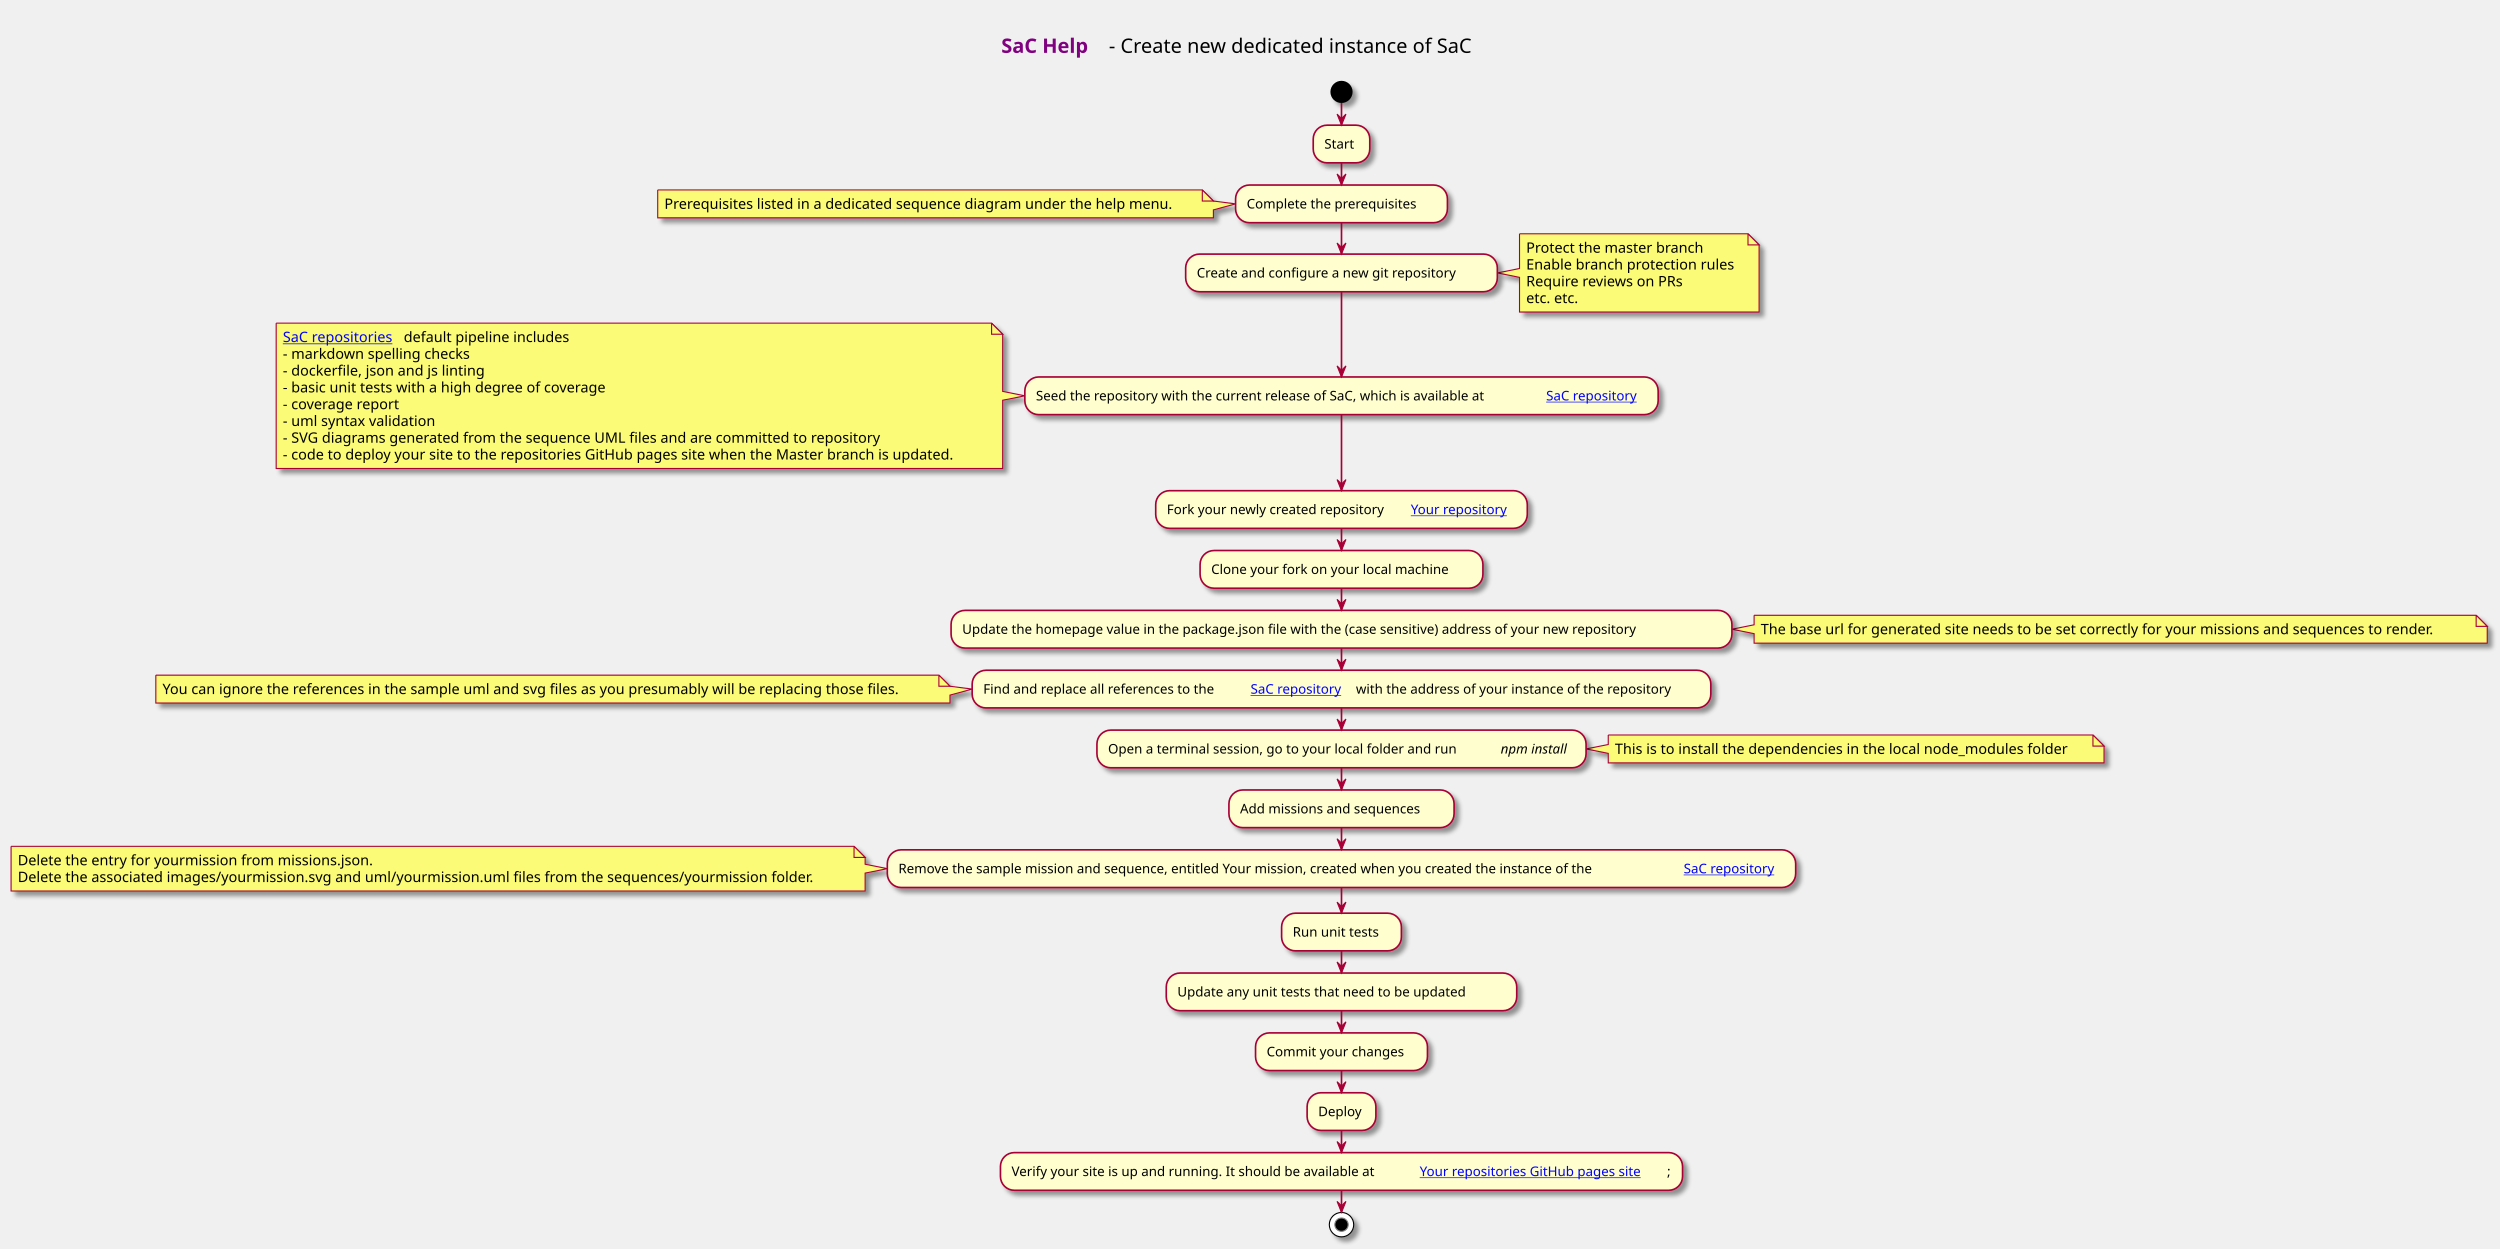
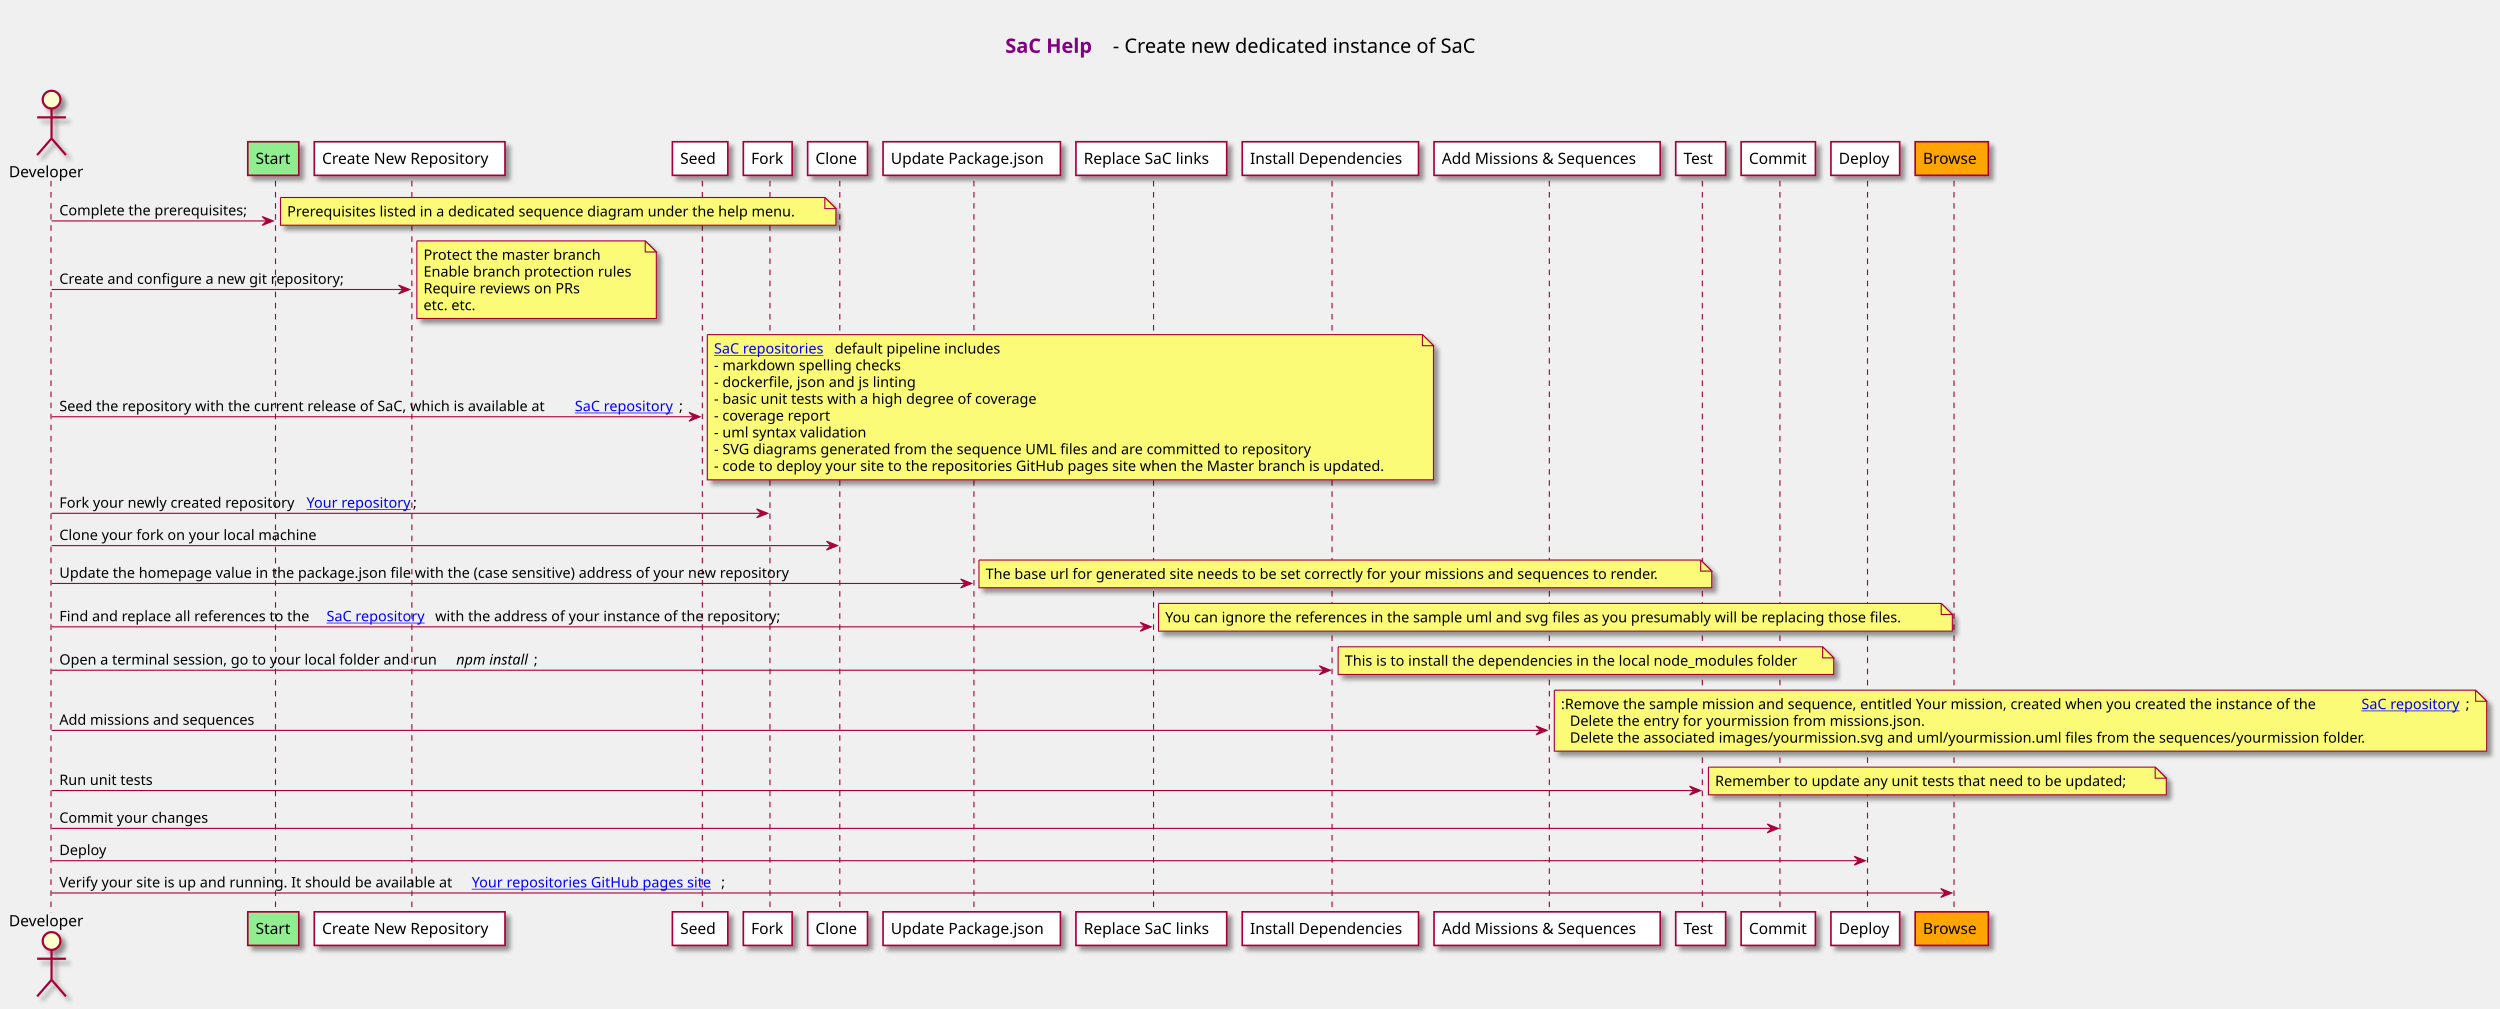
- <svg xmlns="http://www.w3.org/2000/svg" xmlns:xlink="http://www.w3.org/1999/xlink" contentScriptType="application/ecmascript" contentStyleType="text/css" height="1126px" preserveAspectRatio="none" style="width:2254px;height:1126px;" version="1.1" viewBox="0 0 2254 1126" width="2254px" zoomAndPan="magnify">
+ <svg xmlns="http://www.w3.org/2000/svg" xmlns:xlink="http://www.w3.org/1999/xlink" contentScriptType="application/ecmascript" contentStyleType="text/css" height="910px" preserveAspectRatio="none" style="width:2255px;height:910px;" version="1.1" viewBox="0 0 2255 910" width="2255px" zoomAndPan="magnify">
  <defs>
-     <filter height="300%" id="fc8m1gkw5t7xw" width="300%" x="-1" y="-1">
+     <filter height="300%" id="fkrzhipe8y2yn" width="300%" x="-1" y="-1">
      <feGaussianBlur result="blurOut" stdDeviation="2.0" />
      <feColorMatrix in="blurOut" result="blurOut2" type="matrix" values="0 0 0 0 0 0 0 0 0 0 0 0 0 0 0 0 0 0 .4 0" />
      <feOffset dx="4.0" dy="4.0" in="blurOut2" result="blurOut3" />
      <feBlend in="SourceGraphic" in2="blurOut3" mode="normal" />
    </filter>
  </defs>
  <g>
-     <text fill="#000000" font-family="sans-serif" font-size="18" lengthAdjust="spacingAndGlyphs" textLength="0" x="1129.25" y="26.708" />
-     <text fill="#800080" font-family="sans-serif" font-size="18" font-weight="bold" lengthAdjust="spacingAndGlyphs" textLength="91" x="902.75" y="47.661">SaC Help</text>
-     <text fill="#000000" font-family="sans-serif" font-size="18" lengthAdjust="spacingAndGlyphs" textLength="350" x="999.75" y="47.661">- Create new dedicated instance of SaC</text>
-     <text fill="#000000" font-family="sans-serif" font-size="18" lengthAdjust="spacingAndGlyphs" textLength="0" x="1129.25" y="68.614" />
-     <ellipse cx="1209.5" cy="82.859" fill="#000000" filter="url(#fc8m1gkw5t7xw)" rx="10" ry="10" style="stroke: none; stroke-width: 1.0;" />
-     <rect fill="#FEFECE" filter="url(#fc8m1gkw5t7xw)" height="33.969" rx="12.5" ry="12.5" style="stroke: #A80036; stroke-width: 1.5;" width="51" x="1184" y="112.859" />
-     <text fill="#000000" font-family="sans-serif" font-size="12" lengthAdjust="spacingAndGlyphs" textLength="31" x="1194" y="133.998">Start</text>
-     <path d="M593,171.246 L593,196.379 A0,0 0 0 0 593,196.379 L1094,196.379 A0,0 0 0 0 1094,196.379 L1094,189.246 L1114,183.812 L1094,181.246 L1094,181.246 L1084,171.246 L593,171.246 A0,0 0 0 0 593,171.246 " fill="#FBFB77" filter="url(#fc8m1gkw5t7xw)" style="stroke: #A80036; stroke-width: 1.0;" />
-     <path d="M1084,171.246 L1084,181.246 L1094,181.246 L1084,171.246 " fill="#FBFB77" style="stroke: #A80036; stroke-width: 1.0;" />
-     <text fill="#000000" font-family="sans-serif" font-size="13" lengthAdjust="spacingAndGlyphs" textLength="480" x="599" y="188.313">Prerequisites listed in a dedicated sequence diagram under the help menu.</text>
-     <rect fill="#FEFECE" filter="url(#fc8m1gkw5t7xw)" height="33.969" rx="12.5" ry="12.5" style="stroke: #A80036; stroke-width: 1.5;" width="191" x="1114" y="166.828" />
-     <text fill="#000000" font-family="sans-serif" font-size="12" lengthAdjust="spacingAndGlyphs" textLength="171" x="1124" y="187.967">Complete the prerequisites</text>
-     <path d="M1370,210.797 L1370,242.062 L1350,246.062 L1370,250.062 L1370,281.328 A0,0 0 0 0 1370,281.328 L1586,281.328 A0,0 0 0 0 1586,281.328 L1586,220.797 L1576,210.797 L1370,210.797 A0,0 0 0 0 1370,210.797 " fill="#FBFB77" filter="url(#fc8m1gkw5t7xw)" style="stroke: #A80036; stroke-width: 1.0;" />
-     <path d="M1576,210.797 L1576,220.797 L1586,220.797 L1576,210.797 " fill="#FBFB77" style="stroke: #A80036; stroke-width: 1.0;" />
-     <text fill="#000000" font-family="sans-serif" font-size="13" lengthAdjust="spacingAndGlyphs" textLength="169" x="1376" y="227.864">Protect the master branch</text>
-     <text fill="#000000" font-family="sans-serif" font-size="13" lengthAdjust="spacingAndGlyphs" textLength="195" x="1376" y="242.997">Enable branch protection rules</text>
-     <text fill="#000000" font-family="sans-serif" font-size="13" lengthAdjust="spacingAndGlyphs" textLength="146" x="1376" y="258.129">Require reviews on PRs</text>
-     <text fill="#000000" font-family="sans-serif" font-size="13" lengthAdjust="spacingAndGlyphs" textLength="52" x="1376" y="273.262">etc. etc.</text>
-     <rect fill="#FEFECE" filter="url(#fc8m1gkw5t7xw)" height="33.969" rx="12.5" ry="12.5" style="stroke: #A80036; stroke-width: 1.5;" width="281" x="1069" y="229.078" />
-     <text fill="#000000" font-family="sans-serif" font-size="12" lengthAdjust="spacingAndGlyphs" textLength="261" x="1079" y="250.217">Create and configure a new git repository</text>
-     <path d="M249,291.328 L249,422.391 A0,0 0 0 0 249,422.391 L904,422.391 A0,0 0 0 0 904,422.391 L904,360.859 L924,356.859 L904,352.859 L904,301.328 L894,291.328 L249,291.328 A0,0 0 0 0 249,291.328 " fill="#FBFB77" filter="url(#fc8m1gkw5t7xw)" style="stroke: #A80036; stroke-width: 1.0;" />
-     <path d="M894,291.328 L894,301.328 L904,301.328 L894,291.328 " fill="#FBFB77" style="stroke: #A80036; stroke-width: 1.0;" />
+     <text fill="#000000" font-family="sans-serif" font-size="18" lengthAdjust="spacingAndGlyphs" textLength="0" x="1133.25" y="26.708" />
+     <text fill="#800080" font-family="sans-serif" font-size="18" font-weight="bold" lengthAdjust="spacingAndGlyphs" textLength="91" x="906.75" y="47.661">SaC Help</text>
+     <text fill="#000000" font-family="sans-serif" font-size="18" lengthAdjust="spacingAndGlyphs" textLength="350" x="1003.75" y="47.661">- Create new dedicated instance of SaC</text>
+     <text fill="#000000" font-family="sans-serif" font-size="18" lengthAdjust="spacingAndGlyphs" textLength="0" x="1133.25" y="68.614" />
+     <line style="stroke: #A80036; stroke-width: 1.0; stroke-dasharray: 5.0,5.0;" x1="46" x2="46" y1="163.156" y2="823.477" />
+     <line style="stroke: #A80036; stroke-width: 1.0; stroke-dasharray: 5.0,5.0;" x1="248.5" x2="248.5" y1="163.156" y2="823.477" />
+     <line style="stroke: #A80036; stroke-width: 1.0; stroke-dasharray: 5.0,5.0;" x1="371.5" x2="371.5" y1="163.156" y2="823.477" />
+     <line style="stroke: #A80036; stroke-width: 1.0; stroke-dasharray: 5.0,5.0;" x1="633.5" x2="633.5" y1="163.156" y2="823.477" />
+     <line style="stroke: #A80036; stroke-width: 1.0; stroke-dasharray: 5.0,5.0;" x1="694.5" x2="694.5" y1="163.156" y2="823.477" />
+     <line style="stroke: #A80036; stroke-width: 1.0; stroke-dasharray: 5.0,5.0;" x1="757.5" x2="757.5" y1="163.156" y2="823.477" />
+     <line style="stroke: #A80036; stroke-width: 1.0; stroke-dasharray: 5.0,5.0;" x1="878.5" x2="878.5" y1="163.156" y2="823.477" />
+     <line style="stroke: #A80036; stroke-width: 1.0; stroke-dasharray: 5.0,5.0;" x1="1040.5" x2="1040.5" y1="163.156" y2="823.477" />
+     <line style="stroke: #A80036; stroke-width: 1.0; stroke-dasharray: 5.0,5.0;" x1="1201.5" x2="1201.5" y1="163.156" y2="823.477" />
+     <line style="stroke: #A80036; stroke-width: 1.0; stroke-dasharray: 5.0,5.0;" x1="1397.5" x2="1397.5" y1="163.156" y2="823.477" />
+     <line style="stroke: #A80036; stroke-width: 1.0; stroke-dasharray: 5.0,5.0;" x1="1535.5" x2="1535.5" y1="163.156" y2="823.477" />
+     <line style="stroke: #A80036; stroke-width: 1.0; stroke-dasharray: 5.0,5.0;" x1="1605.5" x2="1605.5" y1="163.156" y2="823.477" />
+     <line style="stroke: #A80036; stroke-width: 1.0; stroke-dasharray: 5.0,5.0;" x1="1684.5" x2="1684.5" y1="163.156" y2="823.477" />
+     <line style="stroke: #A80036; stroke-width: 1.0; stroke-dasharray: 5.0,5.0;" x1="1762.5" x2="1762.5" y1="163.156" y2="823.477" />
+     <text fill="#000000" font-family="sans-serif" font-size="14" lengthAdjust="spacingAndGlyphs" textLength="71" x="8" y="159.855">Developer</text>
+     <ellipse cx="46.5" cy="89.859" fill="#FEFECE" filter="url(#fkrzhipe8y2yn)" rx="8" ry="8" style="stroke: #A80036; stroke-width: 2.0;" />
+     <path d="M46.5,97.859 L46.5,124.859 M33.5,105.859 L59.5,105.859 M46.5,124.859 L33.5,139.859 M46.5,124.859 L59.5,139.859 " fill="none" filter="url(#fkrzhipe8y2yn)" style="stroke: #A80036; stroke-width: 2.0;" />
+     <text fill="#000000" font-family="sans-serif" font-size="14" lengthAdjust="spacingAndGlyphs" textLength="71" x="8" y="835.472">Developer</text>
+     <ellipse cx="46.5" cy="848.773" fill="#FEFECE" filter="url(#fkrzhipe8y2yn)" rx="8" ry="8" style="stroke: #A80036; stroke-width: 2.0;" />
+     <path d="M46.5,856.773 L46.5,883.773 M33.5,864.773 L59.5,864.773 M46.5,883.773 L33.5,898.773 M46.5,883.773 L59.5,898.773 " fill="none" filter="url(#fkrzhipe8y2yn)" style="stroke: #A80036; stroke-width: 2.0;" />
+     <rect fill="#90EE90" filter="url(#fkrzhipe8y2yn)" height="30.297" style="stroke: #A80036; stroke-width: 1.5;" width="46" x="223.5" y="127.859" />
+     <text fill="#000000" font-family="sans-serif" font-size="14" lengthAdjust="spacingAndGlyphs" textLength="32" x="230.5" y="147.855">Start</text>
+     <rect fill="#90EE90" filter="url(#fkrzhipe8y2yn)" height="30.297" style="stroke: #A80036; stroke-width: 1.5;" width="46" x="223.5" y="822.477" />
+     <text fill="#000000" font-family="sans-serif" font-size="14" lengthAdjust="spacingAndGlyphs" textLength="32" x="230.5" y="842.472">Start</text>
+     <rect fill="#FFFFFF" filter="url(#fkrzhipe8y2yn)" height="30.297" style="stroke: #A80036; stroke-width: 1.5;" width="172" x="283.5" y="127.859" />
+     <text fill="#000000" font-family="sans-serif" font-size="14" lengthAdjust="spacingAndGlyphs" textLength="158" x="290.5" y="147.855">Create New Repository</text>
+     <rect fill="#FFFFFF" filter="url(#fkrzhipe8y2yn)" height="30.297" style="stroke: #A80036; stroke-width: 1.5;" width="172" x="283.5" y="822.477" />
+     <text fill="#000000" font-family="sans-serif" font-size="14" lengthAdjust="spacingAndGlyphs" textLength="158" x="290.5" y="842.472">Create New Repository</text>
+     <rect fill="#FFFFFF" filter="url(#fkrzhipe8y2yn)" height="30.297" style="stroke: #A80036; stroke-width: 1.5;" width="50" x="606.5" y="127.859" />
+     <text fill="#000000" font-family="sans-serif" font-size="14" lengthAdjust="spacingAndGlyphs" textLength="36" x="613.5" y="147.855">Seed</text>
+     <rect fill="#FFFFFF" filter="url(#fkrzhipe8y2yn)" height="30.297" style="stroke: #A80036; stroke-width: 1.5;" width="50" x="606.5" y="822.477" />
+     <text fill="#000000" font-family="sans-serif" font-size="14" lengthAdjust="spacingAndGlyphs" textLength="36" x="613.5" y="842.472">Seed</text>
+     <rect fill="#FFFFFF" filter="url(#fkrzhipe8y2yn)" height="30.297" style="stroke: #A80036; stroke-width: 1.5;" width="44" x="670.5" y="127.859" />
+     <text fill="#000000" font-family="sans-serif" font-size="14" lengthAdjust="spacingAndGlyphs" textLength="30" x="677.5" y="147.855">Fork</text>
+     <rect fill="#FFFFFF" filter="url(#fkrzhipe8y2yn)" height="30.297" style="stroke: #A80036; stroke-width: 1.5;" width="44" x="670.5" y="822.477" />
+     <text fill="#000000" font-family="sans-serif" font-size="14" lengthAdjust="spacingAndGlyphs" textLength="30" x="677.5" y="842.472">Fork</text>
+     <rect fill="#FFFFFF" filter="url(#fkrzhipe8y2yn)" height="30.297" style="stroke: #A80036; stroke-width: 1.5;" width="54" x="728.5" y="127.859" />
+     <text fill="#000000" font-family="sans-serif" font-size="14" lengthAdjust="spacingAndGlyphs" textLength="40" x="735.5" y="147.855">Clone</text>
+     <rect fill="#FFFFFF" filter="url(#fkrzhipe8y2yn)" height="30.297" style="stroke: #A80036; stroke-width: 1.5;" width="54" x="728.5" y="822.477" />
+     <text fill="#000000" font-family="sans-serif" font-size="14" lengthAdjust="spacingAndGlyphs" textLength="40" x="735.5" y="842.472">Clone</text>
+     <rect fill="#FFFFFF" filter="url(#fkrzhipe8y2yn)" height="30.297" style="stroke: #A80036; stroke-width: 1.5;" width="160" x="796.5" y="127.859" />
+     <text fill="#000000" font-family="sans-serif" font-size="14" lengthAdjust="spacingAndGlyphs" textLength="146" x="803.5" y="147.855">Update Package.json</text>
+     <rect fill="#FFFFFF" filter="url(#fkrzhipe8y2yn)" height="30.297" style="stroke: #A80036; stroke-width: 1.5;" width="160" x="796.5" y="822.477" />
+     <text fill="#000000" font-family="sans-serif" font-size="14" lengthAdjust="spacingAndGlyphs" textLength="146" x="803.5" y="842.472">Update Package.json</text>
+     <rect fill="#FFFFFF" filter="url(#fkrzhipe8y2yn)" height="30.297" style="stroke: #A80036; stroke-width: 1.5;" width="136" x="970.5" y="127.859" />
+     <text fill="#000000" font-family="sans-serif" font-size="14" lengthAdjust="spacingAndGlyphs" textLength="122" x="977.5" y="147.855">Replace SaC links</text>
+     <rect fill="#FFFFFF" filter="url(#fkrzhipe8y2yn)" height="30.297" style="stroke: #A80036; stroke-width: 1.5;" width="136" x="970.5" y="822.477" />
+     <text fill="#000000" font-family="sans-serif" font-size="14" lengthAdjust="spacingAndGlyphs" textLength="122" x="977.5" y="842.472">Replace SaC links</text>
+     <rect fill="#FFFFFF" filter="url(#fkrzhipe8y2yn)" height="30.297" style="stroke: #A80036; stroke-width: 1.5;" width="159" x="1120.5" y="127.859" />
+     <text fill="#000000" font-family="sans-serif" font-size="14" lengthAdjust="spacingAndGlyphs" textLength="145" x="1127.5" y="147.855">Install Dependencies</text>
+     <rect fill="#FFFFFF" filter="url(#fkrzhipe8y2yn)" height="30.297" style="stroke: #A80036; stroke-width: 1.5;" width="159" x="1120.5" y="822.477" />
+     <text fill="#000000" font-family="sans-serif" font-size="14" lengthAdjust="spacingAndGlyphs" textLength="145" x="1127.5" y="842.472">Install Dependencies</text>
+     <rect fill="#FFFFFF" filter="url(#fkrzhipe8y2yn)" height="30.297" style="stroke: #A80036; stroke-width: 1.5;" width="204" x="1293.5" y="127.859" />
+     <text fill="#000000" font-family="sans-serif" font-size="14" lengthAdjust="spacingAndGlyphs" textLength="190" x="1300.5" y="147.855">Add Missions &amp; Sequences</text>
+     <rect fill="#FFFFFF" filter="url(#fkrzhipe8y2yn)" height="30.297" style="stroke: #A80036; stroke-width: 1.5;" width="204" x="1293.5" y="822.477" />
+     <text fill="#000000" font-family="sans-serif" font-size="14" lengthAdjust="spacingAndGlyphs" textLength="190" x="1300.5" y="842.472">Add Missions &amp; Sequences</text>
+     <rect fill="#FFFFFF" filter="url(#fkrzhipe8y2yn)" height="30.297" style="stroke: #A80036; stroke-width: 1.5;" width="45" x="1511.5" y="127.859" />
+     <text fill="#000000" font-family="sans-serif" font-size="14" lengthAdjust="spacingAndGlyphs" textLength="31" x="1518.5" y="147.855">Test</text>
+     <rect fill="#FFFFFF" filter="url(#fkrzhipe8y2yn)" height="30.297" style="stroke: #A80036; stroke-width: 1.5;" width="45" x="1511.5" y="822.477" />
+     <text fill="#000000" font-family="sans-serif" font-size="14" lengthAdjust="spacingAndGlyphs" textLength="31" x="1518.5" y="842.472">Test</text>
+     <rect fill="#FFFFFF" filter="url(#fkrzhipe8y2yn)" height="30.297" style="stroke: #A80036; stroke-width: 1.5;" width="67" x="1570.5" y="127.859" />
+     <text fill="#000000" font-family="sans-serif" font-size="14" lengthAdjust="spacingAndGlyphs" textLength="53" x="1577.5" y="147.855">Commit</text>
+     <rect fill="#FFFFFF" filter="url(#fkrzhipe8y2yn)" height="30.297" style="stroke: #A80036; stroke-width: 1.5;" width="67" x="1570.5" y="822.477" />
+     <text fill="#000000" font-family="sans-serif" font-size="14" lengthAdjust="spacingAndGlyphs" textLength="53" x="1577.5" y="842.472">Commit</text>
+     <rect fill="#FFFFFF" filter="url(#fkrzhipe8y2yn)" height="30.297" style="stroke: #A80036; stroke-width: 1.5;" width="62" x="1651.5" y="127.859" />
+     <text fill="#000000" font-family="sans-serif" font-size="14" lengthAdjust="spacingAndGlyphs" textLength="48" x="1658.5" y="147.855">Deploy</text>
+     <rect fill="#FFFFFF" filter="url(#fkrzhipe8y2yn)" height="30.297" style="stroke: #A80036; stroke-width: 1.5;" width="62" x="1651.5" y="822.477" />
+     <text fill="#000000" font-family="sans-serif" font-size="14" lengthAdjust="spacingAndGlyphs" textLength="48" x="1658.5" y="842.472">Deploy</text>
+     <rect fill="#FFA500" filter="url(#fkrzhipe8y2yn)" height="30.297" style="stroke: #A80036; stroke-width: 1.5;" width="66" x="1727.5" y="127.859" />
+     <text fill="#000000" font-family="sans-serif" font-size="14" lengthAdjust="spacingAndGlyphs" textLength="52" x="1734.5" y="147.855">Browse</text>
+     <rect fill="#FFA500" filter="url(#fkrzhipe8y2yn)" height="30.297" style="stroke: #A80036; stroke-width: 1.5;" width="66" x="1727.5" y="822.477" />
+     <text fill="#000000" font-family="sans-serif" font-size="14" lengthAdjust="spacingAndGlyphs" textLength="52" x="1734.5" y="842.472">Browse</text>
+     <polygon fill="#A80036" points="236.5,195.289,246.5,199.289,236.5,203.289,240.5,199.289" style="stroke: #A80036; stroke-width: 1.0;" />
+     <line style="stroke: #A80036; stroke-width: 1.0;" x1="46.5" x2="242.5" y1="199.289" y2="199.289" />
+     <text fill="#000000" font-family="sans-serif" font-size="13" lengthAdjust="spacingAndGlyphs" textLength="178" x="53.5" y="194.223">Complete the prerequisites;</text>
+     <path d="M253,178.156 L253,203.156 L754,203.156 L754,188.156 L744,178.156 L253,178.156 " fill="#FBFB77" filter="url(#fkrzhipe8y2yn)" style="stroke: #A80036; stroke-width: 1.0;" />
+     <path d="M744,178.156 L744,188.156 L754,188.156 L744,178.156 " fill="#FBFB77" style="stroke: #A80036; stroke-width: 1.0;" />
+     <text fill="#000000" font-family="sans-serif" font-size="13" lengthAdjust="spacingAndGlyphs" textLength="480" x="259" y="195.223">Prerequisites listed in a dedicated sequence diagram under the help menu.</text>
+     <polygon fill="#A80036" points="359.5,257.121,369.5,261.121,359.5,265.121,363.5,261.121" style="stroke: #A80036; stroke-width: 1.0;" />
+     <line style="stroke: #A80036; stroke-width: 1.0;" x1="46.5" x2="365.5" y1="261.121" y2="261.121" />
+     <text fill="#000000" font-family="sans-serif" font-size="13" lengthAdjust="spacingAndGlyphs" textLength="267" x="53.5" y="256.055">Create and configure a new git repository;</text>
+     <path d="M376,217.289 L376,287.289 L592,287.289 L592,227.289 L582,217.289 L376,217.289 " fill="#FBFB77" filter="url(#fkrzhipe8y2yn)" style="stroke: #A80036; stroke-width: 1.0;" />
+     <path d="M582,217.289 L582,227.289 L592,227.289 L582,217.289 " fill="#FBFB77" style="stroke: #A80036; stroke-width: 1.0;" />
+     <text fill="#000000" font-family="sans-serif" font-size="13" lengthAdjust="spacingAndGlyphs" textLength="169" x="382" y="234.356">Protect the master branch</text>
+     <text fill="#000000" font-family="sans-serif" font-size="13" lengthAdjust="spacingAndGlyphs" textLength="195" x="382" y="249.489">Enable branch protection rules</text>
+     <text fill="#000000" font-family="sans-serif" font-size="13" lengthAdjust="spacingAndGlyphs" textLength="146" x="382" y="264.622">Require reviews on PRs</text>
+     <text fill="#000000" font-family="sans-serif" font-size="13" lengthAdjust="spacingAndGlyphs" textLength="52" x="382" y="279.754">etc. etc.</text>
+     <polygon fill="#A80036" points="621.5,371.918,631.5,375.918,621.5,379.918,625.5,375.918" style="stroke: #A80036; stroke-width: 1.0;" />
+     <line style="stroke: #A80036; stroke-width: 1.0;" x1="46.5" x2="627.5" y1="375.918" y2="375.918" />
+     <text fill="#000000" font-family="sans-serif" font-size="13" lengthAdjust="spacingAndGlyphs" textLength="461" x="53.5" y="370.852">Seed the repository with the current release of SaC, which is available at</text>
    <a href="https://github.com/dxc-technology/Sequences-as-Code" target="_top" title="Right click to open in a new window or a new tab" xlink:actuate="onRequest" xlink:href="https://github.com/dxc-technology/Sequences-as-Code" xlink:show="new" xlink:title="Right click to open in a new window or a new tab" xlink:type="simple">
-       <text fill="#0000FF" font-family="sans-serif" font-size="13" lengthAdjust="spacingAndGlyphs" text-decoration="underline" textLength="105" x="255" y="308.395">SaC repositories</text>
+       <text fill="#0000FF" font-family="sans-serif" font-size="13" lengthAdjust="spacingAndGlyphs" text-decoration="underline" textLength="94" x="518.5" y="370.852">SaC repository</text>
    </a>
-     <text fill="#000000" font-family="sans-serif" font-size="13" lengthAdjust="spacingAndGlyphs" textLength="153" x="364" y="308.395">default pipeline includes</text>
-     <text fill="#000000" font-family="sans-serif" font-size="13" lengthAdjust="spacingAndGlyphs" textLength="175" x="255" y="323.528">- markdown spelling checks</text>
-     <text fill="#000000" font-family="sans-serif" font-size="13" lengthAdjust="spacingAndGlyphs" textLength="188" x="255" y="338.661">- dockerfile, json and js linting</text>
-     <text fill="#000000" font-family="sans-serif" font-size="13" lengthAdjust="spacingAndGlyphs" textLength="306" x="255" y="353.793">- basic unit tests with a high degree of coverage</text>
-     <text fill="#000000" font-family="sans-serif" font-size="13" lengthAdjust="spacingAndGlyphs" textLength="111" x="255" y="368.926">- coverage report</text>
-     <text fill="#000000" font-family="sans-serif" font-size="13" lengthAdjust="spacingAndGlyphs" textLength="144" x="255" y="384.059">- uml syntax validation</text>
-     <text fill="#000000" font-family="sans-serif" font-size="13" lengthAdjust="spacingAndGlyphs" textLength="569" x="255" y="399.192">- SVG diagrams generated from the sequence UML files and are committed to repository</text>
-     <text fill="#000000" font-family="sans-serif" font-size="13" lengthAdjust="spacingAndGlyphs" textLength="634" x="255" y="414.325">- code to deploy your site to the repositories GitHub pages site when the Master branch is updated.</text>
-     <rect fill="#FEFECE" filter="url(#fc8m1gkw5t7xw)" height="33.969" rx="12.5" ry="12.5" style="stroke: #A80036; stroke-width: 1.5;" width="571" x="924" y="339.875" />
-     <text fill="#000000" font-family="sans-serif" font-size="12" lengthAdjust="spacingAndGlyphs" textLength="456" x="934" y="361.014">Seed the repository with the current release of SaC, which is available at</text>
+     <text fill="#000000" font-family="sans-serif" font-size="13" lengthAdjust="spacingAndGlyphs" textLength="4" x="612.5" y="370.852">;</text>
+     <path d="M638,301.82 L638,432.82 L1293,432.82 L1293,311.82 L1283,301.82 L638,301.82 " fill="#FBFB77" filter="url(#fkrzhipe8y2yn)" style="stroke: #A80036; stroke-width: 1.0;" />
+     <path d="M1283,301.82 L1283,311.82 L1293,311.82 L1283,301.82 " fill="#FBFB77" style="stroke: #A80036; stroke-width: 1.0;" />
    <a href="https://github.com/dxc-technology/Sequences-as-Code" target="_top" title="Right click to open in a new window or a new tab" xlink:actuate="onRequest" xlink:href="https://github.com/dxc-technology/Sequences-as-Code" xlink:show="new" xlink:title="Right click to open in a new window or a new tab" xlink:type="simple">
-       <text fill="#0000FF" font-family="sans-serif" font-size="12" lengthAdjust="spacingAndGlyphs" text-decoration="underline" textLength="91" x="1394" y="361.014">SaC repository</text>
+       <text fill="#0000FF" font-family="sans-serif" font-size="13" lengthAdjust="spacingAndGlyphs" text-decoration="underline" textLength="105" x="644" y="318.887">SaC repositories</text>
    </a>
-     <rect fill="#FEFECE" filter="url(#fc8m1gkw5t7xw)" height="33.969" rx="12.5" ry="12.5" style="stroke: #A80036; stroke-width: 1.5;" width="335" x="1042" y="442.391" />
-     <text fill="#000000" font-family="sans-serif" font-size="12" lengthAdjust="spacingAndGlyphs" textLength="216" x="1052" y="463.529">Fork your newly created repository</text>
+     <text fill="#000000" font-family="sans-serif" font-size="13" lengthAdjust="spacingAndGlyphs" textLength="153" x="753" y="318.887">default pipeline includes</text>
+     <text fill="#000000" font-family="sans-serif" font-size="13" lengthAdjust="spacingAndGlyphs" textLength="175" x="644" y="334.02">- markdown spelling checks</text>
+     <text fill="#000000" font-family="sans-serif" font-size="13" lengthAdjust="spacingAndGlyphs" textLength="188" x="644" y="349.153">- dockerfile, json and js linting</text>
+     <text fill="#000000" font-family="sans-serif" font-size="13" lengthAdjust="spacingAndGlyphs" textLength="306" x="644" y="364.286">- basic unit tests with a high degree of coverage</text>
+     <text fill="#000000" font-family="sans-serif" font-size="13" lengthAdjust="spacingAndGlyphs" textLength="111" x="644" y="379.418">- coverage report</text>
+     <text fill="#000000" font-family="sans-serif" font-size="13" lengthAdjust="spacingAndGlyphs" textLength="144" x="644" y="394.551">- uml syntax validation</text>
+     <text fill="#000000" font-family="sans-serif" font-size="13" lengthAdjust="spacingAndGlyphs" textLength="569" x="644" y="409.684">- SVG diagrams generated from the sequence UML files and are committed to repository</text>
+     <text fill="#000000" font-family="sans-serif" font-size="13" lengthAdjust="spacingAndGlyphs" textLength="634" x="644" y="424.817">- code to deploy your site to the repositories GitHub pages site when the Master branch is updated.</text>
+     <polygon fill="#A80036" points="682.5,459.016,692.5,463.016,682.5,467.016,686.5,463.016" style="stroke: #A80036; stroke-width: 1.0;" />
+     <line style="stroke: #A80036; stroke-width: 1.0;" x1="46.5" x2="688.5" y1="463.016" y2="463.016" />
+     <text fill="#000000" font-family="sans-serif" font-size="13" lengthAdjust="spacingAndGlyphs" textLength="219" x="53.5" y="457.95">Fork your newly created repository</text>
    <a href="https://github.com/your_organization/your_repository" target="_top" title="Right click to open in a new window or a new tab" xlink:actuate="onRequest" xlink:href="https://github.com/your_organization/your_repository" xlink:show="new" xlink:title="Right click to open in a new window or a new tab" xlink:type="simple">
-       <text fill="#0000FF" font-family="sans-serif" font-size="12" lengthAdjust="spacingAndGlyphs" text-decoration="underline" textLength="95" x="1272" y="463.529">Your repository</text>
+       <text fill="#0000FF" font-family="sans-serif" font-size="13" lengthAdjust="spacingAndGlyphs" text-decoration="underline" textLength="96" x="276.5" y="457.95">Your repository</text>
    </a>
-     <rect fill="#FEFECE" filter="url(#fc8m1gkw5t7xw)" height="33.969" rx="12.5" ry="12.5" style="stroke: #A80036; stroke-width: 1.5;" width="255" x="1082" y="496.359" />
-     <text fill="#000000" font-family="sans-serif" font-size="12" lengthAdjust="spacingAndGlyphs" textLength="235" x="1092" y="517.498">Clone your fork on your local machine</text>
-     <path d="M1581.5,554.746 L1581.5,563.312 L1561.5,567.312 L1581.5,571.312 L1581.5,579.879 A0,0 0 0 0 1581.5,579.879 L2242.5,579.879 A0,0 0 0 0 2242.5,579.879 L2242.5,564.746 L2232.5,554.746 L1581.5,554.746 A0,0 0 0 0 1581.5,554.746 " fill="#FBFB77" filter="url(#fc8m1gkw5t7xw)" style="stroke: #A80036; stroke-width: 1.0;" />
-     <path d="M2232.5,554.746 L2232.5,564.746 L2242.5,564.746 L2232.5,554.746 " fill="#FBFB77" style="stroke: #A80036; stroke-width: 1.0;" />
-     <text fill="#000000" font-family="sans-serif" font-size="13" lengthAdjust="spacingAndGlyphs" textLength="640" x="1587.5" y="571.813">The base url for generated site needs to be set correctly for your missions and sequences to render.</text>
-     <rect fill="#FEFECE" filter="url(#fc8m1gkw5t7xw)" height="33.969" rx="12.5" ry="12.5" style="stroke: #A80036; stroke-width: 1.5;" width="704" x="857.5" y="550.328" />
-     <text fill="#000000" font-family="sans-serif" font-size="12" lengthAdjust="spacingAndGlyphs" textLength="684" x="867.5" y="571.467">Update the homepage value in the package.json file with the (case sensitive) address of your new repository</text>
-     <path d="M140.5,608.715 L140.5,633.848 A0,0 0 0 0 140.5,633.848 L856.5,633.848 A0,0 0 0 0 856.5,633.848 L856.5,626.715 L876.5,621.281 L856.5,618.715 L856.5,618.715 L846.5,608.715 L140.5,608.715 A0,0 0 0 0 140.5,608.715 " fill="#FBFB77" filter="url(#fc8m1gkw5t7xw)" style="stroke: #A80036; stroke-width: 1.0;" />
-     <path d="M846.5,608.715 L846.5,618.715 L856.5,618.715 L846.5,608.715 " fill="#FBFB77" style="stroke: #A80036; stroke-width: 1.0;" />
-     <text fill="#000000" font-family="sans-serif" font-size="13" lengthAdjust="spacingAndGlyphs" textLength="695" x="146.5" y="625.782">You can ignore the references in the sample uml and svg files as you presumably will be replacing those files.</text>
-     <rect fill="#FEFECE" filter="url(#fc8m1gkw5t7xw)" height="33.969" rx="12.5" ry="12.5" style="stroke: #A80036; stroke-width: 1.5;" width="666" x="876.5" y="604.297" />
-     <text fill="#000000" font-family="sans-serif" font-size="12" lengthAdjust="spacingAndGlyphs" textLength="237" x="886.5" y="625.436">Find and replace all references to the</text>
+     <text fill="#000000" font-family="sans-serif" font-size="13" lengthAdjust="spacingAndGlyphs" textLength="4" x="372.5" y="457.95">;</text>
+     <polygon fill="#A80036" points="745.5,488.148,755.5,492.148,745.5,496.148,749.5,492.148" style="stroke: #A80036; stroke-width: 1.0;" />
+     <line style="stroke: #A80036; stroke-width: 1.0;" x1="46.5" x2="751.5" y1="492.148" y2="492.148" />
+     <text fill="#000000" font-family="sans-serif" font-size="13" lengthAdjust="spacingAndGlyphs" textLength="240" x="53.5" y="487.082">Clone your fork on your local machine</text>
+     <polygon fill="#A80036" points="866.5,522.281,876.5,526.281,866.5,530.281,870.5,526.281" style="stroke: #A80036; stroke-width: 1.0;" />
+     <line style="stroke: #A80036; stroke-width: 1.0;" x1="46.5" x2="872.5" y1="526.281" y2="526.281" />
+     <text fill="#000000" font-family="sans-serif" font-size="13" lengthAdjust="spacingAndGlyphs" textLength="691" x="53.5" y="521.215">Update the homepage value in the package.json file with the (case sensitive) address of your new repository</text>
+     <path d="M883,505.148 L883,530.148 L1544,530.148 L1544,515.148 L1534,505.148 L883,505.148 " fill="#FBFB77" filter="url(#fkrzhipe8y2yn)" style="stroke: #A80036; stroke-width: 1.0;" />
+     <path d="M1534,505.148 L1534,515.148 L1544,515.148 L1534,505.148 " fill="#FBFB77" style="stroke: #A80036; stroke-width: 1.0;" />
+     <text fill="#000000" font-family="sans-serif" font-size="13" lengthAdjust="spacingAndGlyphs" textLength="640" x="889" y="522.215">The base url for generated site needs to be set correctly for your missions and sequences to render.</text>
+     <polygon fill="#A80036" points="1028.5,561.414,1038.5,565.414,1028.5,569.414,1032.5,565.414" style="stroke: #A80036; stroke-width: 1.0;" />
+     <line style="stroke: #A80036; stroke-width: 1.0;" x1="46.5" x2="1034.5" y1="565.414" y2="565.414" />
+     <text fill="#000000" font-family="sans-serif" font-size="13" lengthAdjust="spacingAndGlyphs" textLength="237" x="53.5" y="560.348">Find and replace all references to the</text>
    <a href="https://github.com/dxc-technology/Sequences-as-Code" target="_top" title="Right click to open in a new window or a new tab" xlink:actuate="onRequest" xlink:href="https://github.com/dxc-technology/Sequences-as-Code" xlink:show="new" xlink:title="Right click to open in a new window or a new tab" xlink:type="simple">
-       <text fill="#0000FF" font-family="sans-serif" font-size="12" lengthAdjust="spacingAndGlyphs" text-decoration="underline" textLength="91" x="1127.5" y="625.436">SaC repository</text>
+       <text fill="#0000FF" font-family="sans-serif" font-size="13" lengthAdjust="spacingAndGlyphs" text-decoration="underline" textLength="94" x="294.5" y="560.348">SaC repository</text>
    </a>
-     <text fill="#000000" font-family="sans-serif" font-size="12" lengthAdjust="spacingAndGlyphs" textLength="310" x="1222.5" y="625.436">with the address of your instance of the repository</text>
-     <path d="M1450,662.684 L1450,671.25 L1430,675.25 L1450,679.25 L1450,687.816 A0,0 0 0 0 1450,687.816 L1897,687.816 A0,0 0 0 0 1897,687.816 L1897,672.684 L1887,662.684 L1450,662.684 A0,0 0 0 0 1450,662.684 " fill="#FBFB77" filter="url(#fc8m1gkw5t7xw)" style="stroke: #A80036; stroke-width: 1.0;" />
-     <path d="M1887,662.684 L1887,672.684 L1897,672.684 L1887,662.684 " fill="#FBFB77" style="stroke: #A80036; stroke-width: 1.0;" />
-     <text fill="#000000" font-family="sans-serif" font-size="13" lengthAdjust="spacingAndGlyphs" textLength="426" x="1456" y="679.75">This is to install the dependencies in the local node_modules folder</text>
-     <rect fill="#FEFECE" filter="url(#fc8m1gkw5t7xw)" height="33.969" rx="12.5" ry="12.5" style="stroke: #A80036; stroke-width: 1.5;" width="441" x="989" y="658.266" />
-     <text fill="#000000" font-family="sans-serif" font-size="12" lengthAdjust="spacingAndGlyphs" textLength="350" x="999" y="679.404">Open a terminal session, go to your local folder and run</text>
-     <text fill="#000000" font-family="sans-serif" font-size="12" font-style="italic" lengthAdjust="spacingAndGlyphs" textLength="67" x="1353" y="679.404">npm install</text>
-     <rect fill="#FEFECE" filter="url(#fc8m1gkw5t7xw)" height="33.969" rx="12.5" ry="12.5" style="stroke: #A80036; stroke-width: 1.5;" width="203" x="1108" y="712.234" />
-     <text fill="#000000" font-family="sans-serif" font-size="12" lengthAdjust="spacingAndGlyphs" textLength="183" x="1118" y="733.373">Add missions and sequences</text>
-     <path d="M10,763.055 L10,803.32 A0,0 0 0 0 10,803.32 L780,803.32 A0,0 0 0 0 780,803.32 L780,787.188 L800,783.188 L780,779.188 L780,773.055 L770,763.055 L10,763.055 A0,0 0 0 0 10,763.055 " fill="#FBFB77" filter="url(#fc8m1gkw5t7xw)" style="stroke: #A80036; stroke-width: 1.0;" />
-     <path d="M770,763.055 L770,773.055 L780,773.055 L770,763.055 " fill="#FBFB77" style="stroke: #A80036; stroke-width: 1.0;" />
-     <text fill="#000000" font-family="sans-serif" font-size="13" lengthAdjust="spacingAndGlyphs" textLength="334" x="16" y="780.122">Delete the entry for yourmission from missions.json.</text>
-     <text fill="#000000" font-family="sans-serif" font-size="13" lengthAdjust="spacingAndGlyphs" textLength="749" x="16" y="795.254">Delete the associated images/yourmission.svg and uml/yourmission.uml files from the sequences/yourmission folder.</text>
-     <rect fill="#FEFECE" filter="url(#fc8m1gkw5t7xw)" height="33.969" rx="12.5" ry="12.5" style="stroke: #A80036; stroke-width: 1.5;" width="819" x="800" y="766.203" />
-     <text fill="#000000" font-family="sans-serif" font-size="12" lengthAdjust="spacingAndGlyphs" textLength="704" x="810" y="787.342">Remove the sample mission and sequence, entitled Your mission, created when you created the instance of the</text>
+     <text fill="#000000" font-family="sans-serif" font-size="13" lengthAdjust="spacingAndGlyphs" textLength="324" x="392.5" y="560.348">with the address of your instance of the repository;</text>
+     <path d="M1045,544.281 L1045,569.281 L1761,569.281 L1761,554.281 L1751,544.281 L1045,544.281 " fill="#FBFB77" filter="url(#fkrzhipe8y2yn)" style="stroke: #A80036; stroke-width: 1.0;" />
+     <path d="M1751,544.281 L1751,554.281 L1761,554.281 L1751,544.281 " fill="#FBFB77" style="stroke: #A80036; stroke-width: 1.0;" />
+     <text fill="#000000" font-family="sans-serif" font-size="13" lengthAdjust="spacingAndGlyphs" textLength="695" x="1051" y="561.348">You can ignore the references in the sample uml and svg files as you presumably will be replacing those files.</text>
+     <polygon fill="#A80036" points="1190,600.547,1200,604.547,1190,608.547,1194,604.547" style="stroke: #A80036; stroke-width: 1.0;" />
+     <line style="stroke: #A80036; stroke-width: 1.0;" x1="46.5" x2="1196" y1="604.547" y2="604.547" />
+     <text fill="#000000" font-family="sans-serif" font-size="13" lengthAdjust="spacingAndGlyphs" textLength="354" x="53.5" y="599.481">Open a terminal session, go to your local folder and run</text>
+     <text fill="#000000" font-family="sans-serif" font-size="13" font-style="italic" lengthAdjust="spacingAndGlyphs" textLength="70" x="411.5" y="599.481">npm install</text>
+     <text fill="#000000" font-family="sans-serif" font-size="13" lengthAdjust="spacingAndGlyphs" textLength="4" x="481.5" y="599.481">;</text>
+     <path d="M1207,583.414 L1207,608.414 L1654,608.414 L1654,593.414 L1644,583.414 L1207,583.414 " fill="#FBFB77" filter="url(#fkrzhipe8y2yn)" style="stroke: #A80036; stroke-width: 1.0;" />
+     <path d="M1644,583.414 L1644,593.414 L1654,593.414 L1644,583.414 " fill="#FBFB77" style="stroke: #A80036; stroke-width: 1.0;" />
+     <text fill="#000000" font-family="sans-serif" font-size="13" lengthAdjust="spacingAndGlyphs" textLength="426" x="1213" y="600.481">This is to install the dependencies in the local node_modules folder</text>
+     <polygon fill="#A80036" points="1385.5,654.812,1395.5,658.812,1385.5,662.812,1389.5,658.812" style="stroke: #A80036; stroke-width: 1.0;" />
+     <line style="stroke: #A80036; stroke-width: 1.0;" x1="46.5" x2="1391.5" y1="658.812" y2="658.812" />
+     <text fill="#000000" font-family="sans-serif" font-size="13" lengthAdjust="spacingAndGlyphs" textLength="186" x="53.5" y="653.747">Add missions and sequences</text>
+     <path d="M1402,622.547 L1402,677.547 L2243,677.547 L2243,632.547 L2233,622.547 L1402,622.547 " fill="#FBFB77" filter="url(#fkrzhipe8y2yn)" style="stroke: #A80036; stroke-width: 1.0;" />
+     <path d="M2233,622.547 L2233,632.547 L2243,632.547 L2233,622.547 " fill="#FBFB77" style="stroke: #A80036; stroke-width: 1.0;" />
+     <text fill="#000000" font-family="sans-serif" font-size="13" lengthAdjust="spacingAndGlyphs" textLength="718" x="1408" y="639.614">:Remove the sample mission and sequence, entitled Your mission, created when you created the instance of the</text>
    <a href="https://github.com/dxc-technology/Sequences-as-Code" target="_top" title="Right click to open in a new window or a new tab" xlink:actuate="onRequest" xlink:href="https://github.com/dxc-technology/Sequences-as-Code" xlink:show="new" xlink:title="Right click to open in a new window or a new tab" xlink:type="simple">
-       <text fill="#0000FF" font-family="sans-serif" font-size="12" lengthAdjust="spacingAndGlyphs" text-decoration="underline" textLength="91" x="1518" y="787.342">SaC repository</text>
+       <text fill="#0000FF" font-family="sans-serif" font-size="13" lengthAdjust="spacingAndGlyphs" text-decoration="underline" textLength="94" x="2130" y="639.614">SaC repository</text>
    </a>
-     <rect fill="#FEFECE" filter="url(#fc8m1gkw5t7xw)" height="33.969" rx="12.5" ry="12.5" style="stroke: #A80036; stroke-width: 1.5;" width="108" x="1155.5" y="823.32" />
-     <text fill="#000000" font-family="sans-serif" font-size="12" lengthAdjust="spacingAndGlyphs" textLength="88" x="1165.5" y="844.459">Run unit tests</text>
-     <rect fill="#FEFECE" filter="url(#fc8m1gkw5t7xw)" height="33.969" rx="12.5" ry="12.5" style="stroke: #A80036; stroke-width: 1.5;" width="316" x="1051.5" y="877.289" />
-     <text fill="#000000" font-family="sans-serif" font-size="12" lengthAdjust="spacingAndGlyphs" textLength="296" x="1061.5" y="898.428">Update any unit tests that need to be updated</text>
-     <rect fill="#FEFECE" filter="url(#fc8m1gkw5t7xw)" height="33.969" rx="12.5" ry="12.5" style="stroke: #A80036; stroke-width: 1.5;" width="155" x="1132" y="931.258" />
-     <text fill="#000000" font-family="sans-serif" font-size="12" lengthAdjust="spacingAndGlyphs" textLength="135" x="1142" y="952.396">Commit your changes</text>
-     <rect fill="#FEFECE" filter="url(#fc8m1gkw5t7xw)" height="33.969" rx="12.5" ry="12.5" style="stroke: #A80036; stroke-width: 1.5;" width="62" x="1178.5" y="985.227" />
-     <text fill="#000000" font-family="sans-serif" font-size="12" lengthAdjust="spacingAndGlyphs" textLength="42" x="1188.5" y="1006.365">Deploy</text>
-     <rect fill="#FEFECE" filter="url(#fc8m1gkw5t7xw)" height="33.969" rx="12.5" ry="12.5" style="stroke: #A80036; stroke-width: 1.5;" width="615" x="902" y="1039.195" />
-     <text fill="#000000" font-family="sans-serif" font-size="12" lengthAdjust="spacingAndGlyphs" textLength="364" x="912" y="1060.334">Verify your site is up and running. It should be available at</text>
+     <text fill="#000000" font-family="sans-serif" font-size="13" lengthAdjust="spacingAndGlyphs" textLength="4" x="2224" y="639.614">;</text>
+     <text fill="#000000" font-family="sans-serif" font-size="13" lengthAdjust="spacingAndGlyphs" textLength="334" x="1416" y="654.747">Delete the entry for yourmission from missions.json.</text>
+     <text fill="#000000" font-family="sans-serif" font-size="13" lengthAdjust="spacingAndGlyphs" textLength="749" x="1416" y="669.879">Delete the associated images/yourmission.svg and uml/yourmission.uml files from the sequences/yourmission folder.</text>
+     <polygon fill="#A80036" points="1524,709.078,1534,713.078,1524,717.078,1528,713.078" style="stroke: #A80036; stroke-width: 1.0;" />
+     <line style="stroke: #A80036; stroke-width: 1.0;" x1="46.5" x2="1530" y1="713.078" y2="713.078" />
+     <text fill="#000000" font-family="sans-serif" font-size="13" lengthAdjust="spacingAndGlyphs" textLength="88" x="53.5" y="708.012">Run unit tests</text>
+     <path d="M1541,691.945 L1541,716.945 L1954,716.945 L1954,701.945 L1944,691.945 L1541,691.945 " fill="#FBFB77" filter="url(#fkrzhipe8y2yn)" style="stroke: #A80036; stroke-width: 1.0;" />
+     <path d="M1944,691.945 L1944,701.945 L1954,701.945 L1944,691.945 " fill="#FBFB77" style="stroke: #A80036; stroke-width: 1.0;" />
+     <text fill="#000000" font-family="sans-serif" font-size="13" lengthAdjust="spacingAndGlyphs" textLength="392" x="1547" y="709.012">Remember to update any unit tests that need to be updated;</text>
+     <polygon fill="#A80036" points="1594,743.211,1604,747.211,1594,751.211,1598,747.211" style="stroke: #A80036; stroke-width: 1.0;" />
+     <line style="stroke: #A80036; stroke-width: 1.0;" x1="46.5" x2="1600" y1="747.211" y2="747.211" />
+     <text fill="#000000" font-family="sans-serif" font-size="13" lengthAdjust="spacingAndGlyphs" textLength="141" x="53.5" y="742.145">Commit your changes</text>
+     <polygon fill="#A80036" points="1672.5,772.344,1682.5,776.344,1672.5,780.344,1676.5,776.344" style="stroke: #A80036; stroke-width: 1.0;" />
+     <line style="stroke: #A80036; stroke-width: 1.0;" x1="46.5" x2="1678.5" y1="776.344" y2="776.344" />
+     <text fill="#000000" font-family="sans-serif" font-size="13" lengthAdjust="spacingAndGlyphs" textLength="44" x="53.5" y="771.278">Deploy</text>
+     <polygon fill="#A80036" points="1750.5,801.477,1760.5,805.477,1750.5,809.477,1754.5,805.477" style="stroke: #A80036; stroke-width: 1.0;" />
+     <line style="stroke: #A80036; stroke-width: 1.0;" x1="46.5" x2="1756.5" y1="805.477" y2="805.477" />
+     <text fill="#000000" font-family="sans-serif" font-size="13" lengthAdjust="spacingAndGlyphs" textLength="368" x="53.5" y="800.411">Verify your site is up and running. It should be available at</text>
    <a href="https://github.com/pages/your_organization/your_repository" target="_top" title="Right click to open in a new window or a new tab" xlink:actuate="onRequest" xlink:href="https://github.com/pages/your_organization/your_repository" xlink:show="new" xlink:title="Right click to open in a new window or a new tab" xlink:type="simple">
-       <text fill="#0000FF" font-family="sans-serif" font-size="12" lengthAdjust="spacingAndGlyphs" text-decoration="underline" textLength="223" x="1280" y="1060.334">Your repositories GitHub pages site</text>
+       <text fill="#0000FF" font-family="sans-serif" font-size="13" lengthAdjust="spacingAndGlyphs" text-decoration="underline" textLength="225" x="425.5" y="800.411">Your repositories GitHub pages site</text>
    </a>
-     <text fill="#000000" font-family="sans-serif" font-size="12" lengthAdjust="spacingAndGlyphs" textLength="4" x="1503" y="1060.334">;</text>
-     <ellipse cx="1209.5" cy="1104.164" fill="#FFFFFF" filter="url(#fc8m1gkw5t7xw)" rx="11" ry="11" style="stroke: #000000; stroke-width: 1.0;" />
-     <ellipse cx="1209.5" cy="1104.164" fill="#000000" rx="6" ry="6" style="stroke: #7F7F7F; stroke-width: 1.0;" />
-     <line style="stroke: #A80036; stroke-width: 1.5;" x1="1209.5" x2="1209.5" y1="92.859" y2="112.859" />
-     <polygon fill="#A80036" points="1205.5,102.859,1209.5,112.859,1213.5,102.859,1209.5,106.859" style="stroke: #A80036; stroke-width: 1.0;" />
-     <line style="stroke: #A80036; stroke-width: 1.5;" x1="1209.5" x2="1209.5" y1="146.828" y2="166.828" />
-     <polygon fill="#A80036" points="1205.5,156.828,1209.5,166.828,1213.5,156.828,1209.5,160.828" style="stroke: #A80036; stroke-width: 1.0;" />
-     <line style="stroke: #A80036; stroke-width: 1.5;" x1="1209.5" x2="1209.5" y1="200.797" y2="229.078" />
-     <polygon fill="#A80036" points="1205.5,219.078,1209.5,229.078,1213.5,219.078,1209.5,223.078" style="stroke: #A80036; stroke-width: 1.0;" />
-     <line style="stroke: #A80036; stroke-width: 1.5;" x1="1209.5" x2="1209.5" y1="263.047" y2="339.875" />
-     <polygon fill="#A80036" points="1205.5,329.875,1209.5,339.875,1213.5,329.875,1209.5,333.875" style="stroke: #A80036; stroke-width: 1.0;" />
-     <line style="stroke: #A80036; stroke-width: 1.5;" x1="1209.5" x2="1209.5" y1="373.844" y2="442.391" />
-     <polygon fill="#A80036" points="1205.5,432.391,1209.5,442.391,1213.5,432.391,1209.5,436.391" style="stroke: #A80036; stroke-width: 1.0;" />
-     <line style="stroke: #A80036; stroke-width: 1.5;" x1="1209.5" x2="1209.5" y1="476.359" y2="496.359" />
-     <polygon fill="#A80036" points="1205.5,486.359,1209.5,496.359,1213.5,486.359,1209.5,490.359" style="stroke: #A80036; stroke-width: 1.0;" />
-     <line style="stroke: #A80036; stroke-width: 1.5;" x1="1209.5" x2="1209.5" y1="530.328" y2="550.328" />
-     <polygon fill="#A80036" points="1205.5,540.328,1209.5,550.328,1213.5,540.328,1209.5,544.328" style="stroke: #A80036; stroke-width: 1.0;" />
-     <line style="stroke: #A80036; stroke-width: 1.5;" x1="1209.5" x2="1209.5" y1="584.297" y2="604.297" />
-     <polygon fill="#A80036" points="1205.5,594.297,1209.5,604.297,1213.5,594.297,1209.5,598.297" style="stroke: #A80036; stroke-width: 1.0;" />
-     <line style="stroke: #A80036; stroke-width: 1.5;" x1="1209.5" x2="1209.5" y1="638.266" y2="658.266" />
-     <polygon fill="#A80036" points="1205.5,648.266,1209.5,658.266,1213.5,648.266,1209.5,652.266" style="stroke: #A80036; stroke-width: 1.0;" />
-     <line style="stroke: #A80036; stroke-width: 1.5;" x1="1209.5" x2="1209.5" y1="692.234" y2="712.234" />
-     <polygon fill="#A80036" points="1205.5,702.234,1209.5,712.234,1213.5,702.234,1209.5,706.234" style="stroke: #A80036; stroke-width: 1.0;" />
-     <line style="stroke: #A80036; stroke-width: 1.5;" x1="1209.5" x2="1209.5" y1="746.203" y2="766.203" />
-     <polygon fill="#A80036" points="1205.5,756.203,1209.5,766.203,1213.5,756.203,1209.5,760.203" style="stroke: #A80036; stroke-width: 1.0;" />
-     <line style="stroke: #A80036; stroke-width: 1.5;" x1="1209.5" x2="1209.5" y1="800.172" y2="823.32" />
-     <polygon fill="#A80036" points="1205.5,813.32,1209.5,823.32,1213.5,813.32,1209.5,817.32" style="stroke: #A80036; stroke-width: 1.0;" />
-     <line style="stroke: #A80036; stroke-width: 1.5;" x1="1209.5" x2="1209.5" y1="857.289" y2="877.289" />
-     <polygon fill="#A80036" points="1205.5,867.289,1209.5,877.289,1213.5,867.289,1209.5,871.289" style="stroke: #A80036; stroke-width: 1.0;" />
-     <line style="stroke: #A80036; stroke-width: 1.5;" x1="1209.5" x2="1209.5" y1="911.258" y2="931.258" />
-     <polygon fill="#A80036" points="1205.5,921.258,1209.5,931.258,1213.5,921.258,1209.5,925.258" style="stroke: #A80036; stroke-width: 1.0;" />
-     <line style="stroke: #A80036; stroke-width: 1.5;" x1="1209.5" x2="1209.5" y1="965.227" y2="985.227" />
-     <polygon fill="#A80036" points="1205.5,975.227,1209.5,985.227,1213.5,975.227,1209.5,979.227" style="stroke: #A80036; stroke-width: 1.0;" />
-     <line style="stroke: #A80036; stroke-width: 1.5;" x1="1209.5" x2="1209.5" y1="1019.195" y2="1039.195" />
-     <polygon fill="#A80036" points="1205.5,1029.195,1209.5,1039.195,1213.5,1029.195,1209.5,1033.195" style="stroke: #A80036; stroke-width: 1.0;" />
-     <line style="stroke: #A80036; stroke-width: 1.5;" x1="1209.5" x2="1209.5" y1="1073.164" y2="1093.164" />
-     <polygon fill="#A80036" points="1205.5,1083.164,1209.5,1093.164,1213.5,1083.164,1209.5,1087.164" style="stroke: #A80036; stroke-width: 1.0;" />
+     <text fill="#000000" font-family="sans-serif" font-size="13" lengthAdjust="spacingAndGlyphs" textLength="4" x="650.5" y="800.411">;</text>
  </g>
</svg>
